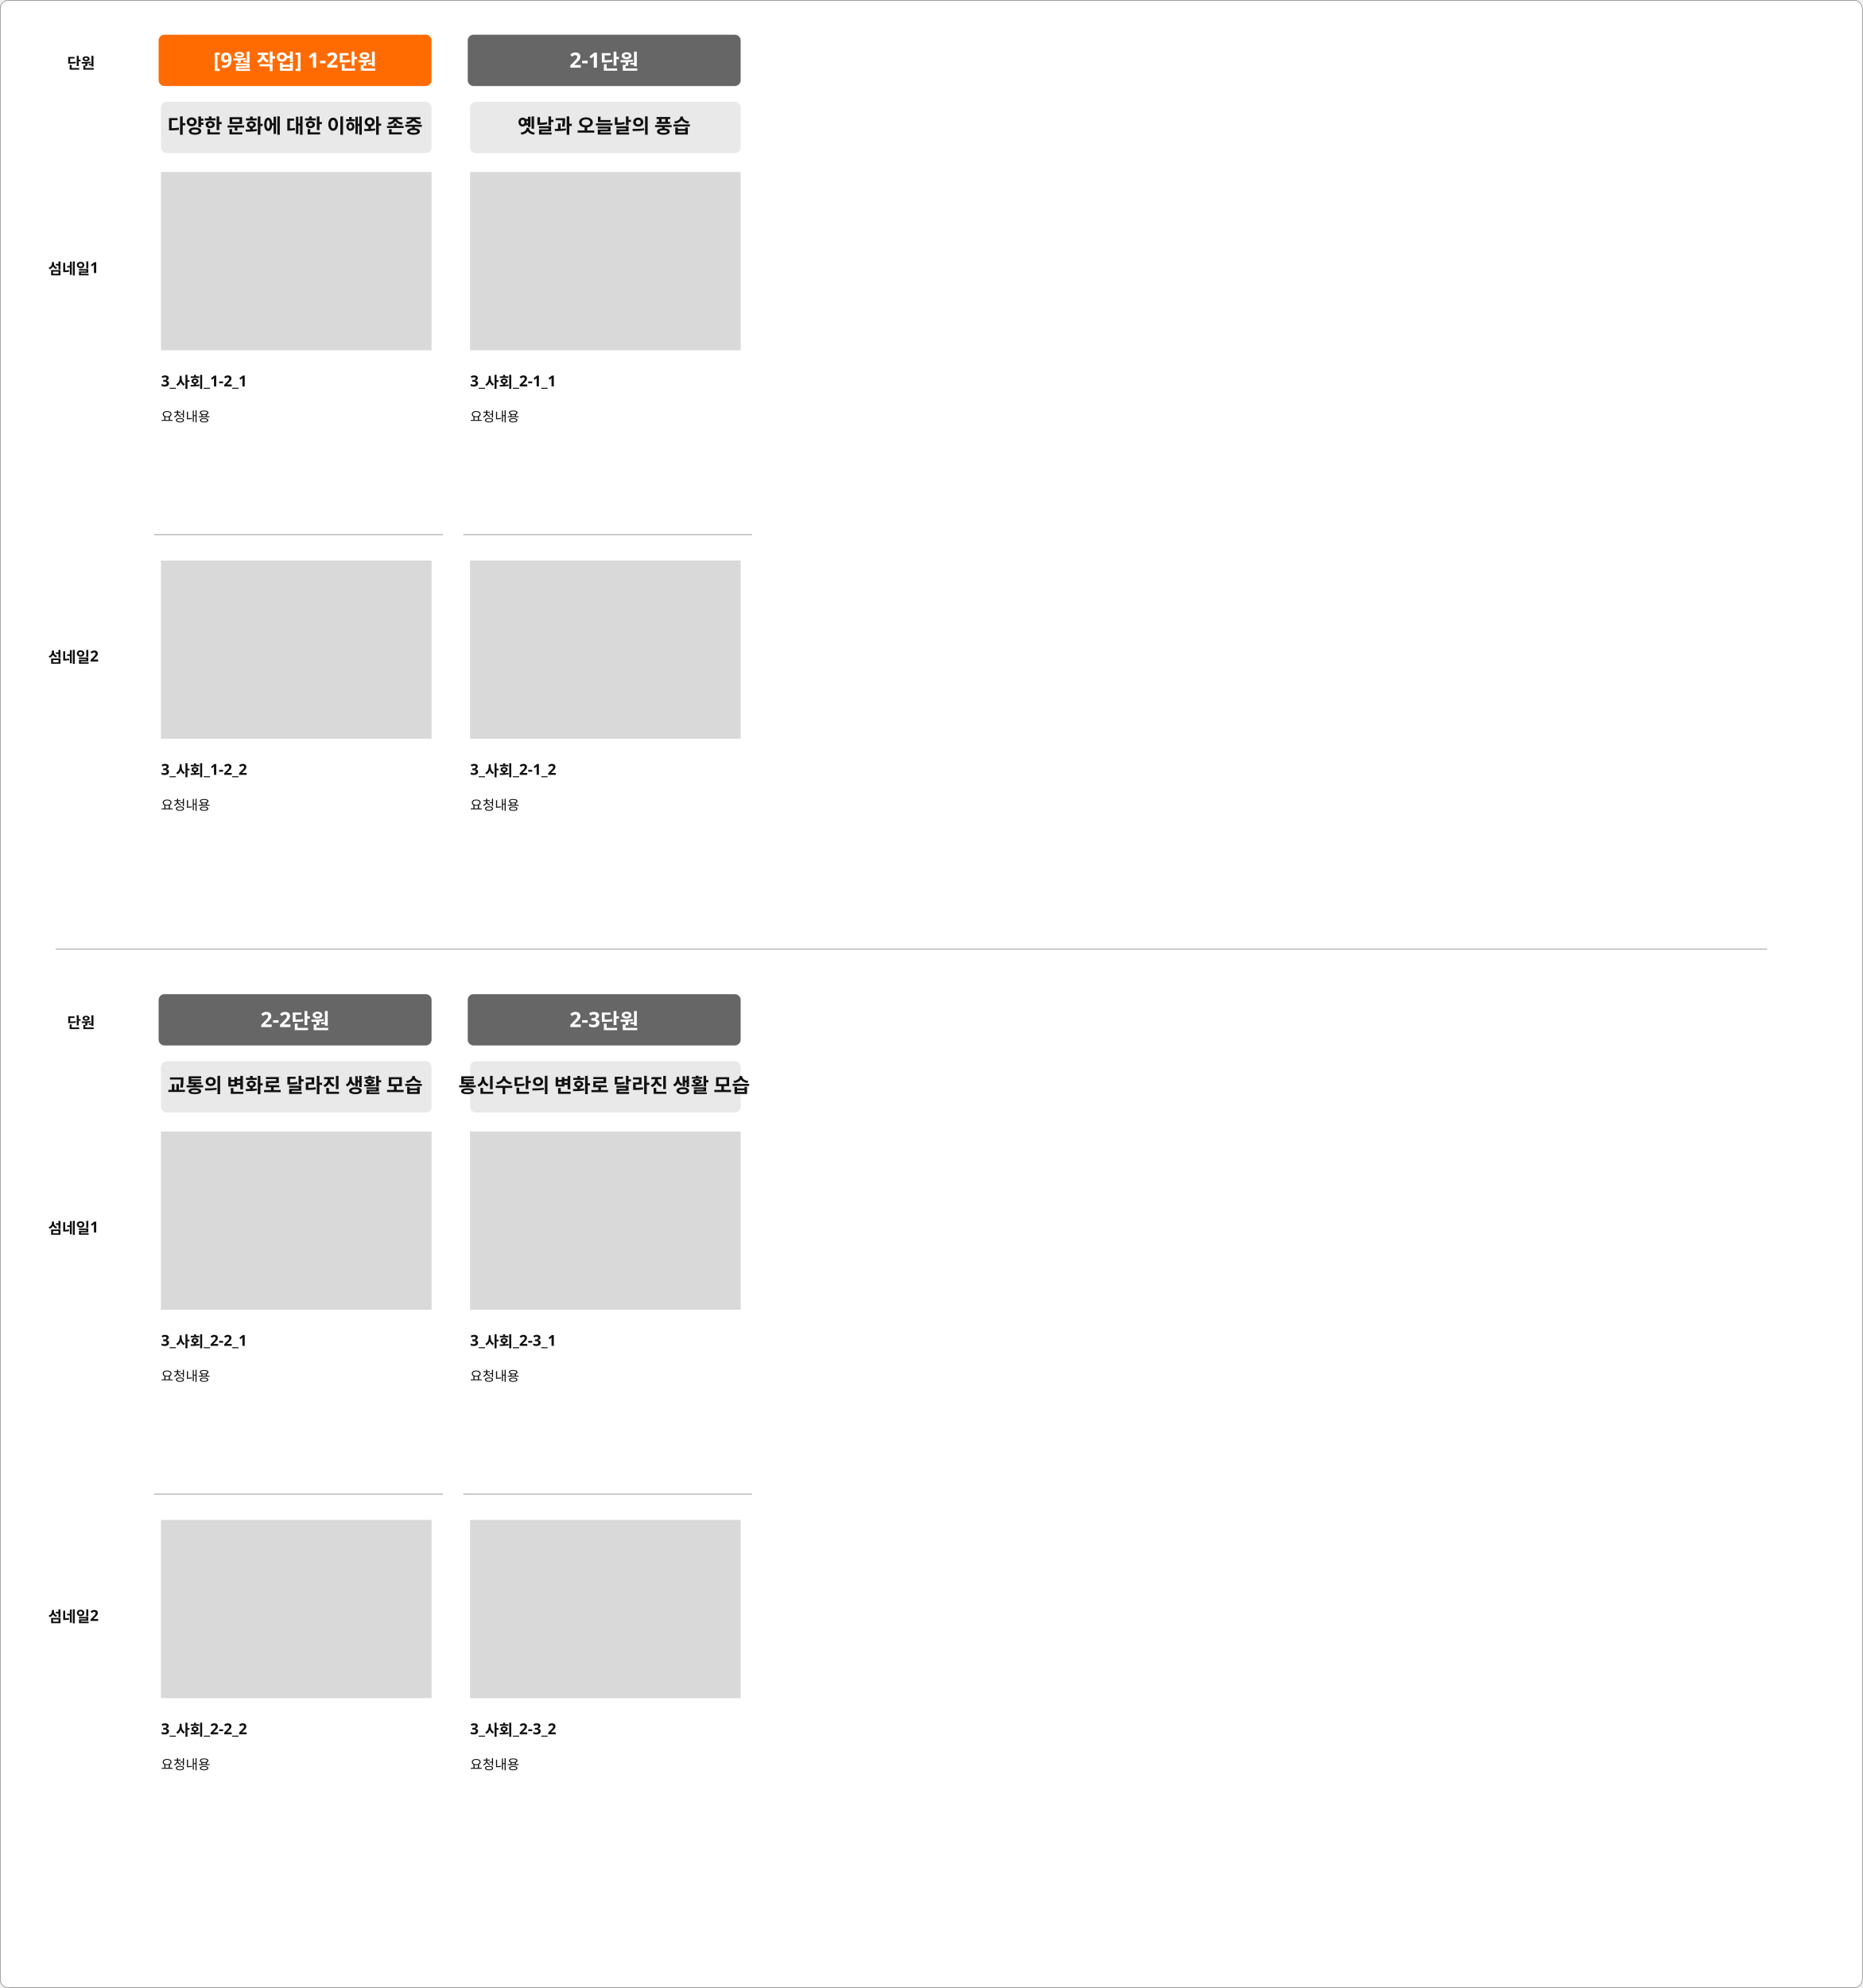
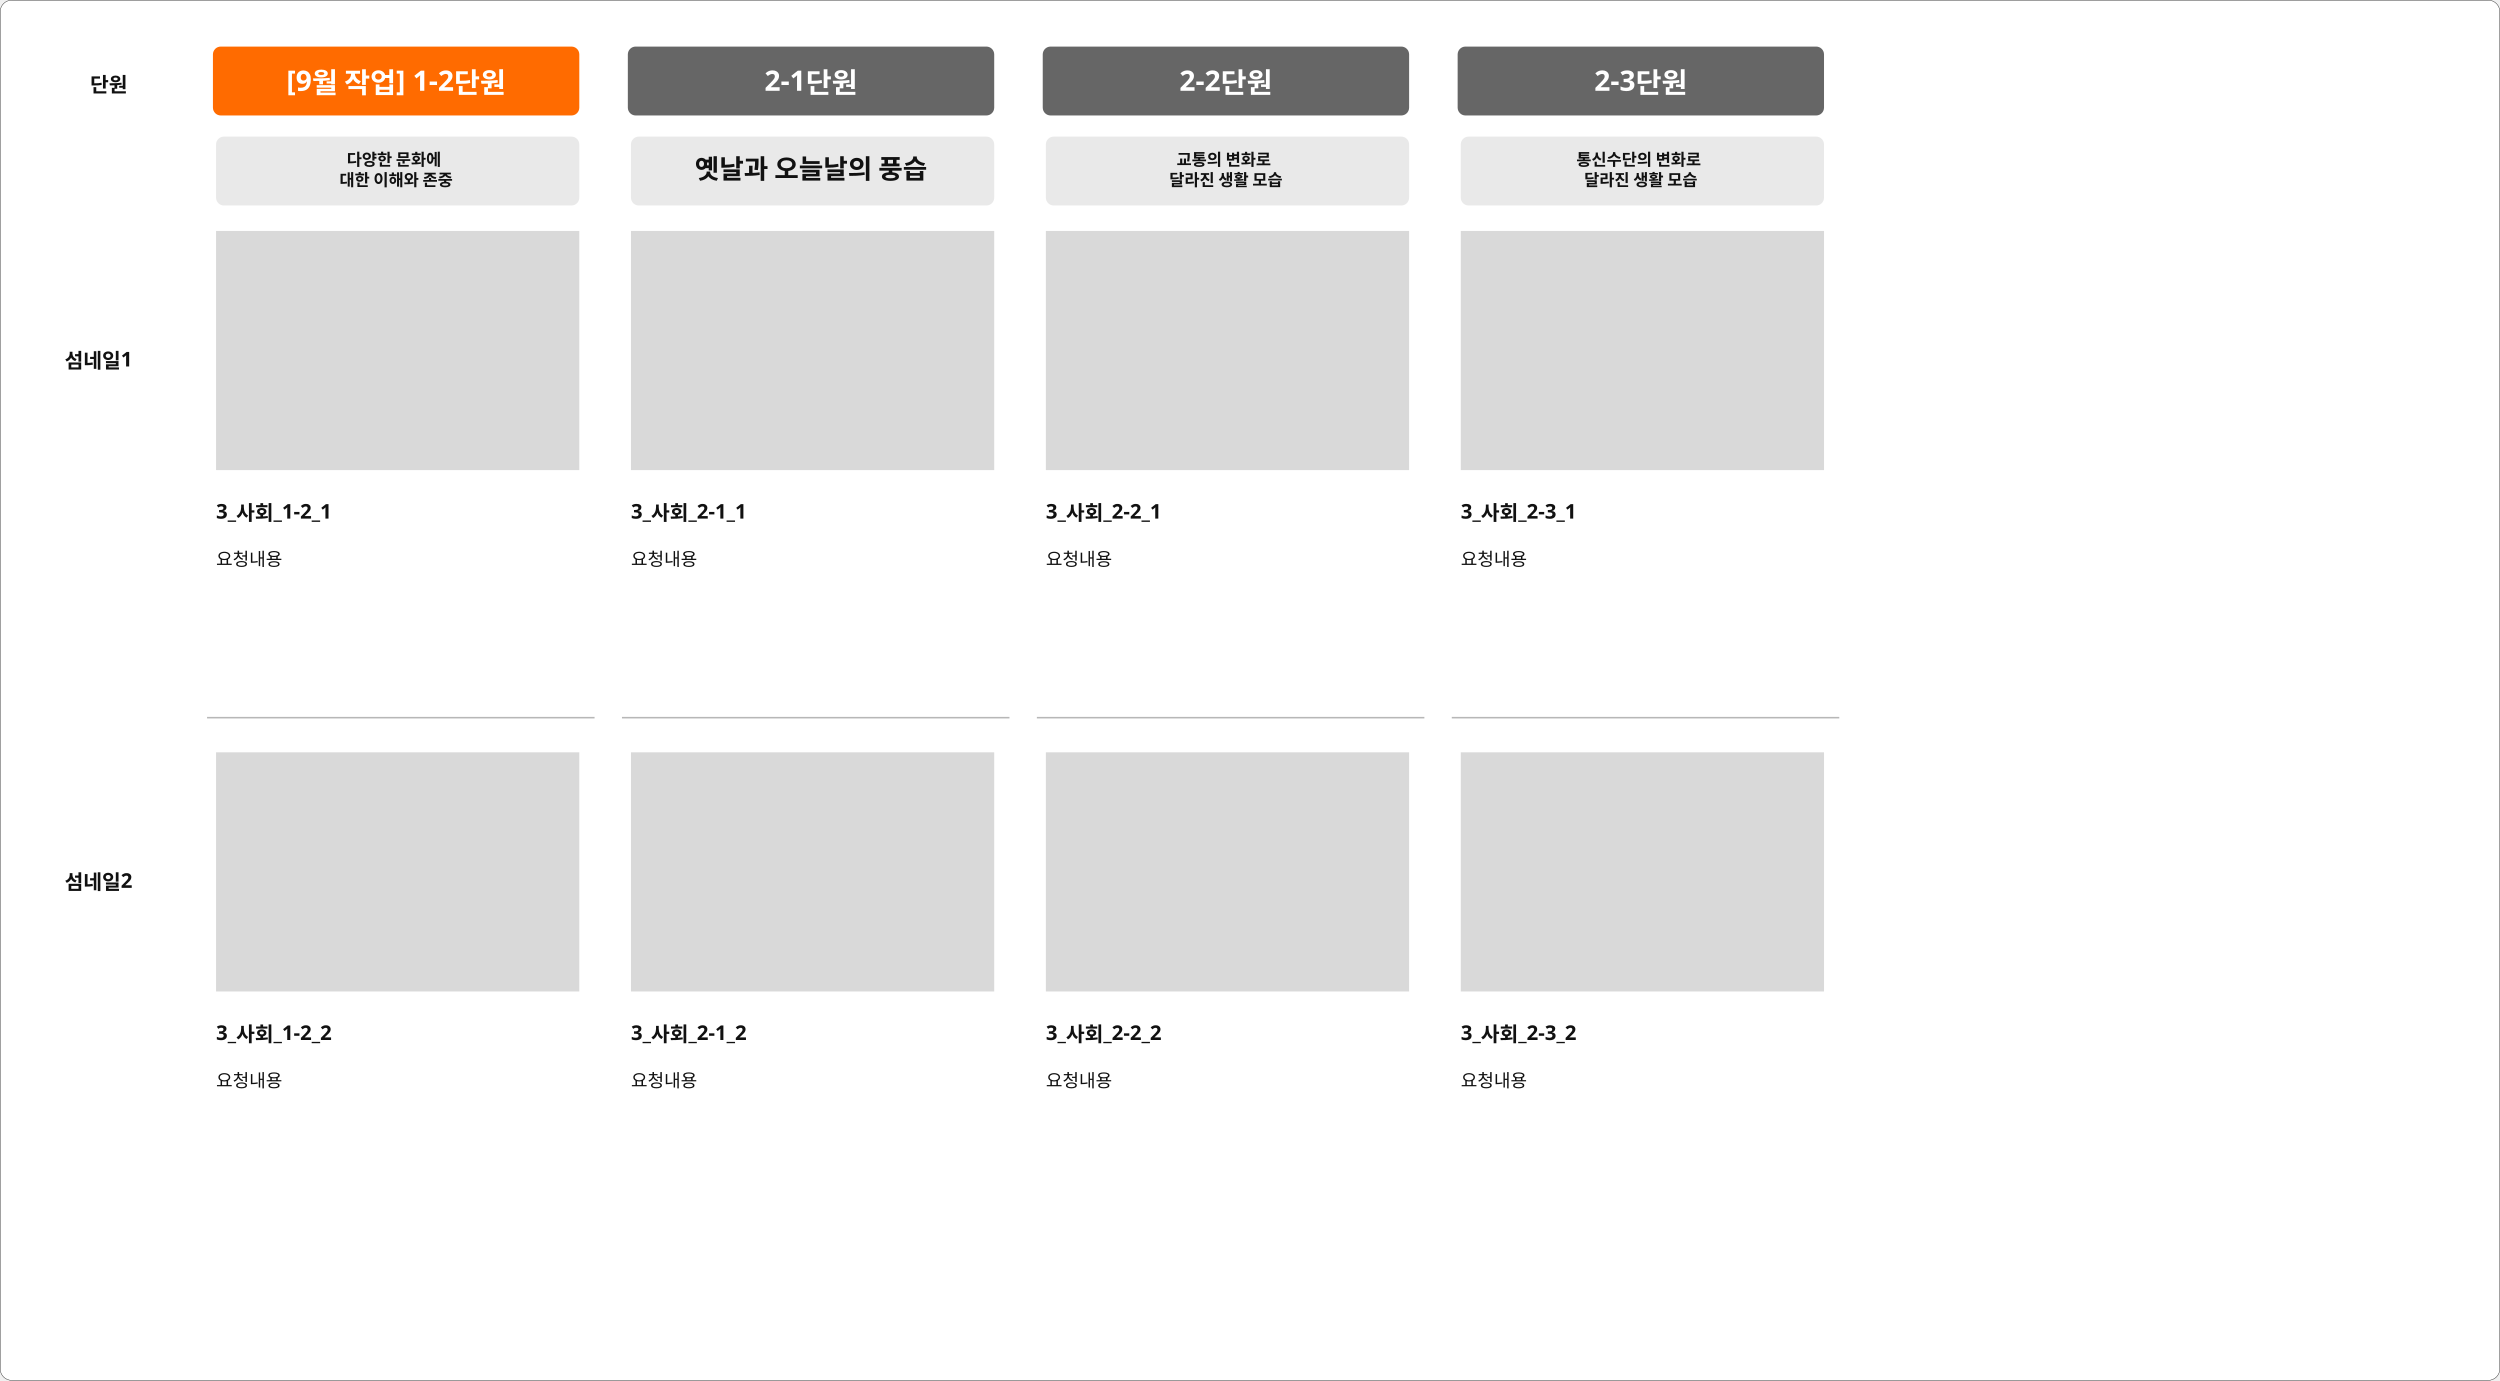
- <svg xmlns="http://www.w3.org/2000/svg" width="6387" height="6817" viewBox="0 0 6387 6817" role="img" aria-labelledby="svg-title svg-desc">
+ <svg xmlns="http://www.w3.org/2000/svg" width="6387" height="3527" viewBox="0 0 6387 3527" role="img" aria-labelledby="svg-title svg-desc">
  <style>
    text { font-family: 'NanumGothic', sans-serif; fill: #111111; letter-spacing: 0; }
    .unit-title { fill: #ffffff; font-size: 72px; font-weight: 700; }
    .filename { font-size: 52px; font-weight: 700; }
    .reuse-filename { fill: #8f3fab; }
    .request-label { font-size: 46px; font-weight: 400; }
    .row-label { font-size: 52px; font-weight: 700; }
  </style>
  <g id="board" data-name="작업표 배경">
-     <rect id="board-background" x="0.5" y="0.5" width="6386" height="6816" rx="29.5" fill="#ffffff" stroke="#111111" />
+     <rect id="board-background" x="0.5" y="0.5" width="6386" height="3526" rx="29.5" fill="#ffffff" stroke="#111111" />
  </g>
  <g id="labels" data-name="행 라벨">
    <g id="band-1-labels" data-name="1번째 행 라벨">
      <text id="band-1-unit-label" x="230" y="235" class="row-label">단원</text>
      <text id="band-1-thumbnail-1-label" x="165" y="940" class="row-label">섬네일1</text>
      <text id="band-1-thumbnail-2-label" x="165" y="2272" class="row-label">섬네일2</text>
    </g>
-     <g id="band-2-labels" data-name="2번째 행 라벨">
-       <text id="band-2-unit-label" x="230" y="3525" class="row-label">단원</text>
-       <text id="band-2-thumbnail-1-label" x="165" y="4230" class="row-label">섬네일1</text>
-       <text id="band-2-thumbnail-2-label" x="165" y="5562" class="row-label">섬네일2</text>
-     </g>
  </g>
-   <line id="band-1-major-divider" x1="191" y1="3254.5" x2="6060" y2="3254.5" stroke="#b7b7b7" stroke-width="4" />
  <g id="band-1-unit-1_2" data-name="[9월 작업] 1-2단원">
    <g id="band-1-unit-1_2-title" data-name="[9월 작업] 1-2단원 타이틀">
      <rect id="band-1-unit-1_2-title-background" x="544" y="119" width="936" height="176" rx="20" fill="#ff6b00" />
      <text id="band-1-unit-1_2-title-text" x="1012" y="232" text-anchor="middle" class="unit-title">[9월 작업] 1-2단원</text>
    </g>
    <g id="band-1-unit-1_2-item-1" data-name="다양한 문화에 대한 이해와 존중 / 다양한 문화의 모습과 존중 / 다양한 문화의 이해와 존중">
      <g id="band-1-unit-1_2-item-1-name-title" data-name="다양한 문화에 대한 이해와 존중 / 다양한 문화의 모습과 존중 / 다양한 문화의 이해와 존중 타이틀">
        <rect id="band-1-unit-1_2-item-1-name-background" x="552" y="349" width="928" height="176" rx="20" fill="#e9e9e9" />
-         <text id="band-1-unit-1_2-item-1-name" x="1012" y="456.04" text-anchor="middle" style="font-size:68px;font-weight:700">
-           <tspan id="band-1-unit-1_2-item-1-name-line-1" x="1012" dy="0">다양한 문화에 대한 이해와 존중</tspan>
+         <text id="band-1-unit-1_2-item-1-name" x="1012" y="422.76" text-anchor="middle" style="font-size:42px;font-weight:700">
+           <tspan id="band-1-unit-1_2-item-1-name-line-1" x="1012" dy="0">다양한 문화에</tspan>
+           <tspan id="band-1-unit-1_2-item-1-name-line-2" x="1012" dy="52">대한 이해와 존중</tspan>
        </text>
      </g>
      <g id="band-1-unit-1_2-item-1-thumbnail-1" data-name="3_사회_1-2_1">
        <rect id="band-1-unit-1_2-item-1-thumbnail-1-placeholder" x="552" y="590" width="928" height="611" fill="#d9d9d9" />
        <text id="band-1-unit-1_2-item-1-thumbnail-1-filename" x="552" y="1325" class="filename">3_사회_1-2_1</text>
        <text id="band-1-unit-1_2-item-1-thumbnail-1-request" x="552" y="1445" class="request-label">요청내용</text>
      </g>
      <line id="band-1-unit-1_2-item-1-divider" x1="529" y1="1833.5" x2="1519" y2="1833.5" stroke="#b7b7b7" stroke-width="4" />
      <g id="band-1-unit-1_2-item-1-thumbnail-2" data-name="3_사회_1-2_2">
        <rect id="band-1-unit-1_2-item-1-thumbnail-2-placeholder" x="552" y="1922" width="928" height="611" fill="#d9d9d9" />
        <text id="band-1-unit-1_2-item-1-thumbnail-2-filename" x="552" y="2657" class="filename">3_사회_1-2_2</text>
        <text id="band-1-unit-1_2-item-1-thumbnail-2-request" x="552" y="2777" class="request-label">요청내용</text>
      </g>
    </g>
  </g>
  <g id="band-1-unit-2_1" data-name="2-1단원">
    <g id="band-1-unit-2_1-title" data-name="2-1단원 타이틀">
      <rect id="band-1-unit-2_1-title-background" x="1604" y="119" width="936" height="176" rx="20" fill="#666666" />
      <text id="band-1-unit-2_1-title-text" x="2072" y="232" text-anchor="middle" class="unit-title">2-1단원</text>
    </g>
    <g id="band-1-unit-2_1-item-1" data-name="옛날과 오늘날의 풍습 / 옛날과 오늘날의 달라진 풍습 / 옛날의 풍습과 오늘날의 변화 모습">
      <g id="band-1-unit-2_1-item-1-name-title" data-name="옛날과 오늘날의 풍습 / 옛날과 오늘날의 달라진 풍습 / 옛날의 풍습과 오늘날의 변화 모습 타이틀">
        <rect id="band-1-unit-2_1-item-1-name-background" x="1612" y="349" width="928" height="176" rx="20" fill="#e9e9e9" />
        <text id="band-1-unit-2_1-item-1-name" x="2072" y="456.04" text-anchor="middle" style="font-size:68px;font-weight:700">
          <tspan id="band-1-unit-2_1-item-1-name-line-1" x="2072" dy="0">옛날과 오늘날의 풍습</tspan>
        </text>
      </g>
      <g id="band-1-unit-2_1-item-1-thumbnail-1" data-name="3_사회_2-1_1">
        <rect id="band-1-unit-2_1-item-1-thumbnail-1-placeholder" x="1612" y="590" width="928" height="611" fill="#d9d9d9" />
        <text id="band-1-unit-2_1-item-1-thumbnail-1-filename" x="1612" y="1325" class="filename">3_사회_2-1_1</text>
        <text id="band-1-unit-2_1-item-1-thumbnail-1-request" x="1612" y="1445" class="request-label">요청내용</text>
      </g>
      <line id="band-1-unit-2_1-item-1-divider" x1="1589" y1="1833.5" x2="2579" y2="1833.5" stroke="#b7b7b7" stroke-width="4" />
      <g id="band-1-unit-2_1-item-1-thumbnail-2" data-name="3_사회_2-1_2">
        <rect id="band-1-unit-2_1-item-1-thumbnail-2-placeholder" x="1612" y="1922" width="928" height="611" fill="#d9d9d9" />
        <text id="band-1-unit-2_1-item-1-thumbnail-2-filename" x="1612" y="2657" class="filename">3_사회_2-1_2</text>
        <text id="band-1-unit-2_1-item-1-thumbnail-2-request" x="1612" y="2777" class="request-label">요청내용</text>
      </g>
    </g>
  </g>
-   <g id="band-2-unit-2_2" data-name="2-2단원">
-     <g id="band-2-unit-2_2-title" data-name="2-2단원 타이틀">
-       <rect id="band-2-unit-2_2-title-background" x="544" y="3409" width="936" height="176" rx="20" fill="#666666" />
-       <text id="band-2-unit-2_2-title-text" x="1012" y="3522" text-anchor="middle" class="unit-title">2-2단원</text>
+   <g id="band-1-unit-2_2" data-name="2-2단원">
+     <g id="band-1-unit-2_2-title" data-name="2-2단원 타이틀">
+       <rect id="band-1-unit-2_2-title-background" x="2664" y="119" width="936" height="176" rx="20" fill="#666666" />
+       <text id="band-1-unit-2_2-title-text" x="3132" y="232" text-anchor="middle" class="unit-title">2-2단원</text>
    </g>
-     <g id="band-2-unit-2_2-item-1" data-name="교통의 변화로 달라진 생활 모습 / 교통 발달에 따른 생활 모습의 변화 / 교통의 발달과 생활 모습의 변화 / 교통의 변화와 달라진 생활 모습 / 교통의 변화와 생활 모습">
-       <g id="band-2-unit-2_2-item-1-name-title" data-name="교통의 변화로 달라진 생활 모습 / 교통 발달에 따른 생활 모습의 변화 / 교통의 발달과 생활 모습의 변화 / 교통의 변화와 달라진 생활 모습 / 교통의 변화와 생활 모습 타이틀">
-         <rect id="band-2-unit-2_2-item-1-name-background" x="552" y="3639" width="928" height="176" rx="20" fill="#e9e9e9" />
-         <text id="band-2-unit-2_2-item-1-name" x="1012" y="3746.04" text-anchor="middle" style="font-size:68px;font-weight:700">
-           <tspan id="band-2-unit-2_2-item-1-name-line-1" x="1012" dy="0">교통의 변화로 달라진 생활 모습</tspan>
+     <g id="band-1-unit-2_2-item-1" data-name="교통의 변화로 달라진 생활 모습 / 교통 발달에 따른 생활 모습의 변화 / 교통의 발달과 생활 모습의 변화 / 교통의 변화와 달라진 생활 모습 / 교통의 변화와 생활 모습">
+       <g id="band-1-unit-2_2-item-1-name-title" data-name="교통의 변화로 달라진 생활 모습 / 교통 발달에 따른 생활 모습의 변화 / 교통의 발달과 생활 모습의 변화 / 교통의 변화와 달라진 생활 모습 / 교통의 변화와 생활 모습 타이틀">
+         <rect id="band-1-unit-2_2-item-1-name-background" x="2672" y="349" width="928" height="176" rx="20" fill="#e9e9e9" />
+         <text id="band-1-unit-2_2-item-1-name" x="3132" y="422.76" text-anchor="middle" style="font-size:42px;font-weight:700">
+           <tspan id="band-1-unit-2_2-item-1-name-line-1" x="3132" dy="0">교통의 변화로</tspan>
+           <tspan id="band-1-unit-2_2-item-1-name-line-2" x="3132" dy="52">달라진 생활 모습</tspan>
        </text>
      </g>
-       <g id="band-2-unit-2_2-item-1-thumbnail-1" data-name="3_사회_2-2_1">
-         <rect id="band-2-unit-2_2-item-1-thumbnail-1-placeholder" x="552" y="3880" width="928" height="611" fill="#d9d9d9" />
-         <text id="band-2-unit-2_2-item-1-thumbnail-1-filename" x="552" y="4615" class="filename">3_사회_2-2_1</text>
-         <text id="band-2-unit-2_2-item-1-thumbnail-1-request" x="552" y="4735" class="request-label">요청내용</text>
+       <g id="band-1-unit-2_2-item-1-thumbnail-1" data-name="3_사회_2-2_1">
+         <rect id="band-1-unit-2_2-item-1-thumbnail-1-placeholder" x="2672" y="590" width="928" height="611" fill="#d9d9d9" />
+         <text id="band-1-unit-2_2-item-1-thumbnail-1-filename" x="2672" y="1325" class="filename">3_사회_2-2_1</text>
+         <text id="band-1-unit-2_2-item-1-thumbnail-1-request" x="2672" y="1445" class="request-label">요청내용</text>
      </g>
-       <line id="band-2-unit-2_2-item-1-divider" x1="529" y1="5123.5" x2="1519" y2="5123.5" stroke="#b7b7b7" stroke-width="4" />
-       <g id="band-2-unit-2_2-item-1-thumbnail-2" data-name="3_사회_2-2_2">
-         <rect id="band-2-unit-2_2-item-1-thumbnail-2-placeholder" x="552" y="5212" width="928" height="611" fill="#d9d9d9" />
-         <text id="band-2-unit-2_2-item-1-thumbnail-2-filename" x="552" y="5947" class="filename">3_사회_2-2_2</text>
-         <text id="band-2-unit-2_2-item-1-thumbnail-2-request" x="552" y="6067" class="request-label">요청내용</text>
+       <line id="band-1-unit-2_2-item-1-divider" x1="2649" y1="1833.5" x2="3639" y2="1833.5" stroke="#b7b7b7" stroke-width="4" />
+       <g id="band-1-unit-2_2-item-1-thumbnail-2" data-name="3_사회_2-2_2">
+         <rect id="band-1-unit-2_2-item-1-thumbnail-2-placeholder" x="2672" y="1922" width="928" height="611" fill="#d9d9d9" />
+         <text id="band-1-unit-2_2-item-1-thumbnail-2-filename" x="2672" y="2657" class="filename">3_사회_2-2_2</text>
+         <text id="band-1-unit-2_2-item-1-thumbnail-2-request" x="2672" y="2777" class="request-label">요청내용</text>
      </g>
    </g>
  </g>
-   <g id="band-2-unit-2_3" data-name="2-3단원">
-     <g id="band-2-unit-2_3-title" data-name="2-3단원 타이틀">
-       <rect id="band-2-unit-2_3-title-background" x="1604" y="3409" width="936" height="176" rx="20" fill="#666666" />
-       <text id="band-2-unit-2_3-title-text" x="2072" y="3522" text-anchor="middle" class="unit-title">2-3단원</text>
+   <g id="band-1-unit-2_3" data-name="2-3단원">
+     <g id="band-1-unit-2_3-title" data-name="2-3단원 타이틀">
+       <rect id="band-1-unit-2_3-title-background" x="3724" y="119" width="936" height="176" rx="20" fill="#666666" />
+       <text id="band-1-unit-2_3-title-text" x="4192" y="232" text-anchor="middle" class="unit-title">2-3단원</text>
    </g>
-     <g id="band-2-unit-2_3-item-1" data-name="통신수단의 변화로 달라진 생활 모습 / 통신수단 발달에 따른 생활 모습의 변화 / 통신수단의 발달과 생활 모습의 변화 / 통신수단의 변화와 달라진 생활 모습">
-       <g id="band-2-unit-2_3-item-1-name-title" data-name="통신수단의 변화로 달라진 생활 모습 / 통신수단 발달에 따른 생활 모습의 변화 / 통신수단의 발달과 생활 모습의 변화 / 통신수단의 변화와 달라진 생활 모습 타이틀">
-         <rect id="band-2-unit-2_3-item-1-name-background" x="1612" y="3639" width="928" height="176" rx="20" fill="#e9e9e9" />
-         <text id="band-2-unit-2_3-item-1-name" x="2072" y="3746.04" text-anchor="middle" style="font-size:68px;font-weight:700">
-           <tspan id="band-2-unit-2_3-item-1-name-line-1" x="2072" dy="0">통신수단의 변화로 달라진 생활 모습</tspan>
+     <g id="band-1-unit-2_3-item-1" data-name="통신수단의 변화로 달라진 생활 모습 / 통신수단 발달에 따른 생활 모습의 변화 / 통신수단의 발달과 생활 모습의 변화 / 통신수단의 변화와 달라진 생활 모습">
+       <g id="band-1-unit-2_3-item-1-name-title" data-name="통신수단의 변화로 달라진 생활 모습 / 통신수단 발달에 따른 생활 모습의 변화 / 통신수단의 발달과 생활 모습의 변화 / 통신수단의 변화와 달라진 생활 모습 타이틀">
+         <rect id="band-1-unit-2_3-item-1-name-background" x="3732" y="349" width="928" height="176" rx="20" fill="#e9e9e9" />
+         <text id="band-1-unit-2_3-item-1-name" x="4192" y="422.76" text-anchor="middle" style="font-size:42px;font-weight:700">
+           <tspan id="band-1-unit-2_3-item-1-name-line-1" x="4192" dy="0">통신수단의 변화로</tspan>
+           <tspan id="band-1-unit-2_3-item-1-name-line-2" x="4192" dy="52">달라진 생활 모습</tspan>
        </text>
      </g>
-       <g id="band-2-unit-2_3-item-1-thumbnail-1" data-name="3_사회_2-3_1">
-         <rect id="band-2-unit-2_3-item-1-thumbnail-1-placeholder" x="1612" y="3880" width="928" height="611" fill="#d9d9d9" />
-         <text id="band-2-unit-2_3-item-1-thumbnail-1-filename" x="1612" y="4615" class="filename">3_사회_2-3_1</text>
-         <text id="band-2-unit-2_3-item-1-thumbnail-1-request" x="1612" y="4735" class="request-label">요청내용</text>
+       <g id="band-1-unit-2_3-item-1-thumbnail-1" data-name="3_사회_2-3_1">
+         <rect id="band-1-unit-2_3-item-1-thumbnail-1-placeholder" x="3732" y="590" width="928" height="611" fill="#d9d9d9" />
+         <text id="band-1-unit-2_3-item-1-thumbnail-1-filename" x="3732" y="1325" class="filename">3_사회_2-3_1</text>
+         <text id="band-1-unit-2_3-item-1-thumbnail-1-request" x="3732" y="1445" class="request-label">요청내용</text>
      </g>
-       <line id="band-2-unit-2_3-item-1-divider" x1="1589" y1="5123.5" x2="2579" y2="5123.5" stroke="#b7b7b7" stroke-width="4" />
-       <g id="band-2-unit-2_3-item-1-thumbnail-2" data-name="3_사회_2-3_2">
-         <rect id="band-2-unit-2_3-item-1-thumbnail-2-placeholder" x="1612" y="5212" width="928" height="611" fill="#d9d9d9" />
-         <text id="band-2-unit-2_3-item-1-thumbnail-2-filename" x="1612" y="5947" class="filename">3_사회_2-3_2</text>
-         <text id="band-2-unit-2_3-item-1-thumbnail-2-request" x="1612" y="6067" class="request-label">요청내용</text>
+       <line id="band-1-unit-2_3-item-1-divider" x1="3709" y1="1833.5" x2="4699" y2="1833.5" stroke="#b7b7b7" stroke-width="4" />
+       <g id="band-1-unit-2_3-item-1-thumbnail-2" data-name="3_사회_2-3_2">
+         <rect id="band-1-unit-2_3-item-1-thumbnail-2-placeholder" x="3732" y="1922" width="928" height="611" fill="#d9d9d9" />
+         <text id="band-1-unit-2_3-item-1-thumbnail-2-filename" x="3732" y="2657" class="filename">3_사회_2-3_2</text>
+         <text id="band-1-unit-2_3-item-1-thumbnail-2-request" x="3732" y="2777" class="request-label">요청내용</text>
      </g>
    </g>
  </g>
</svg>
